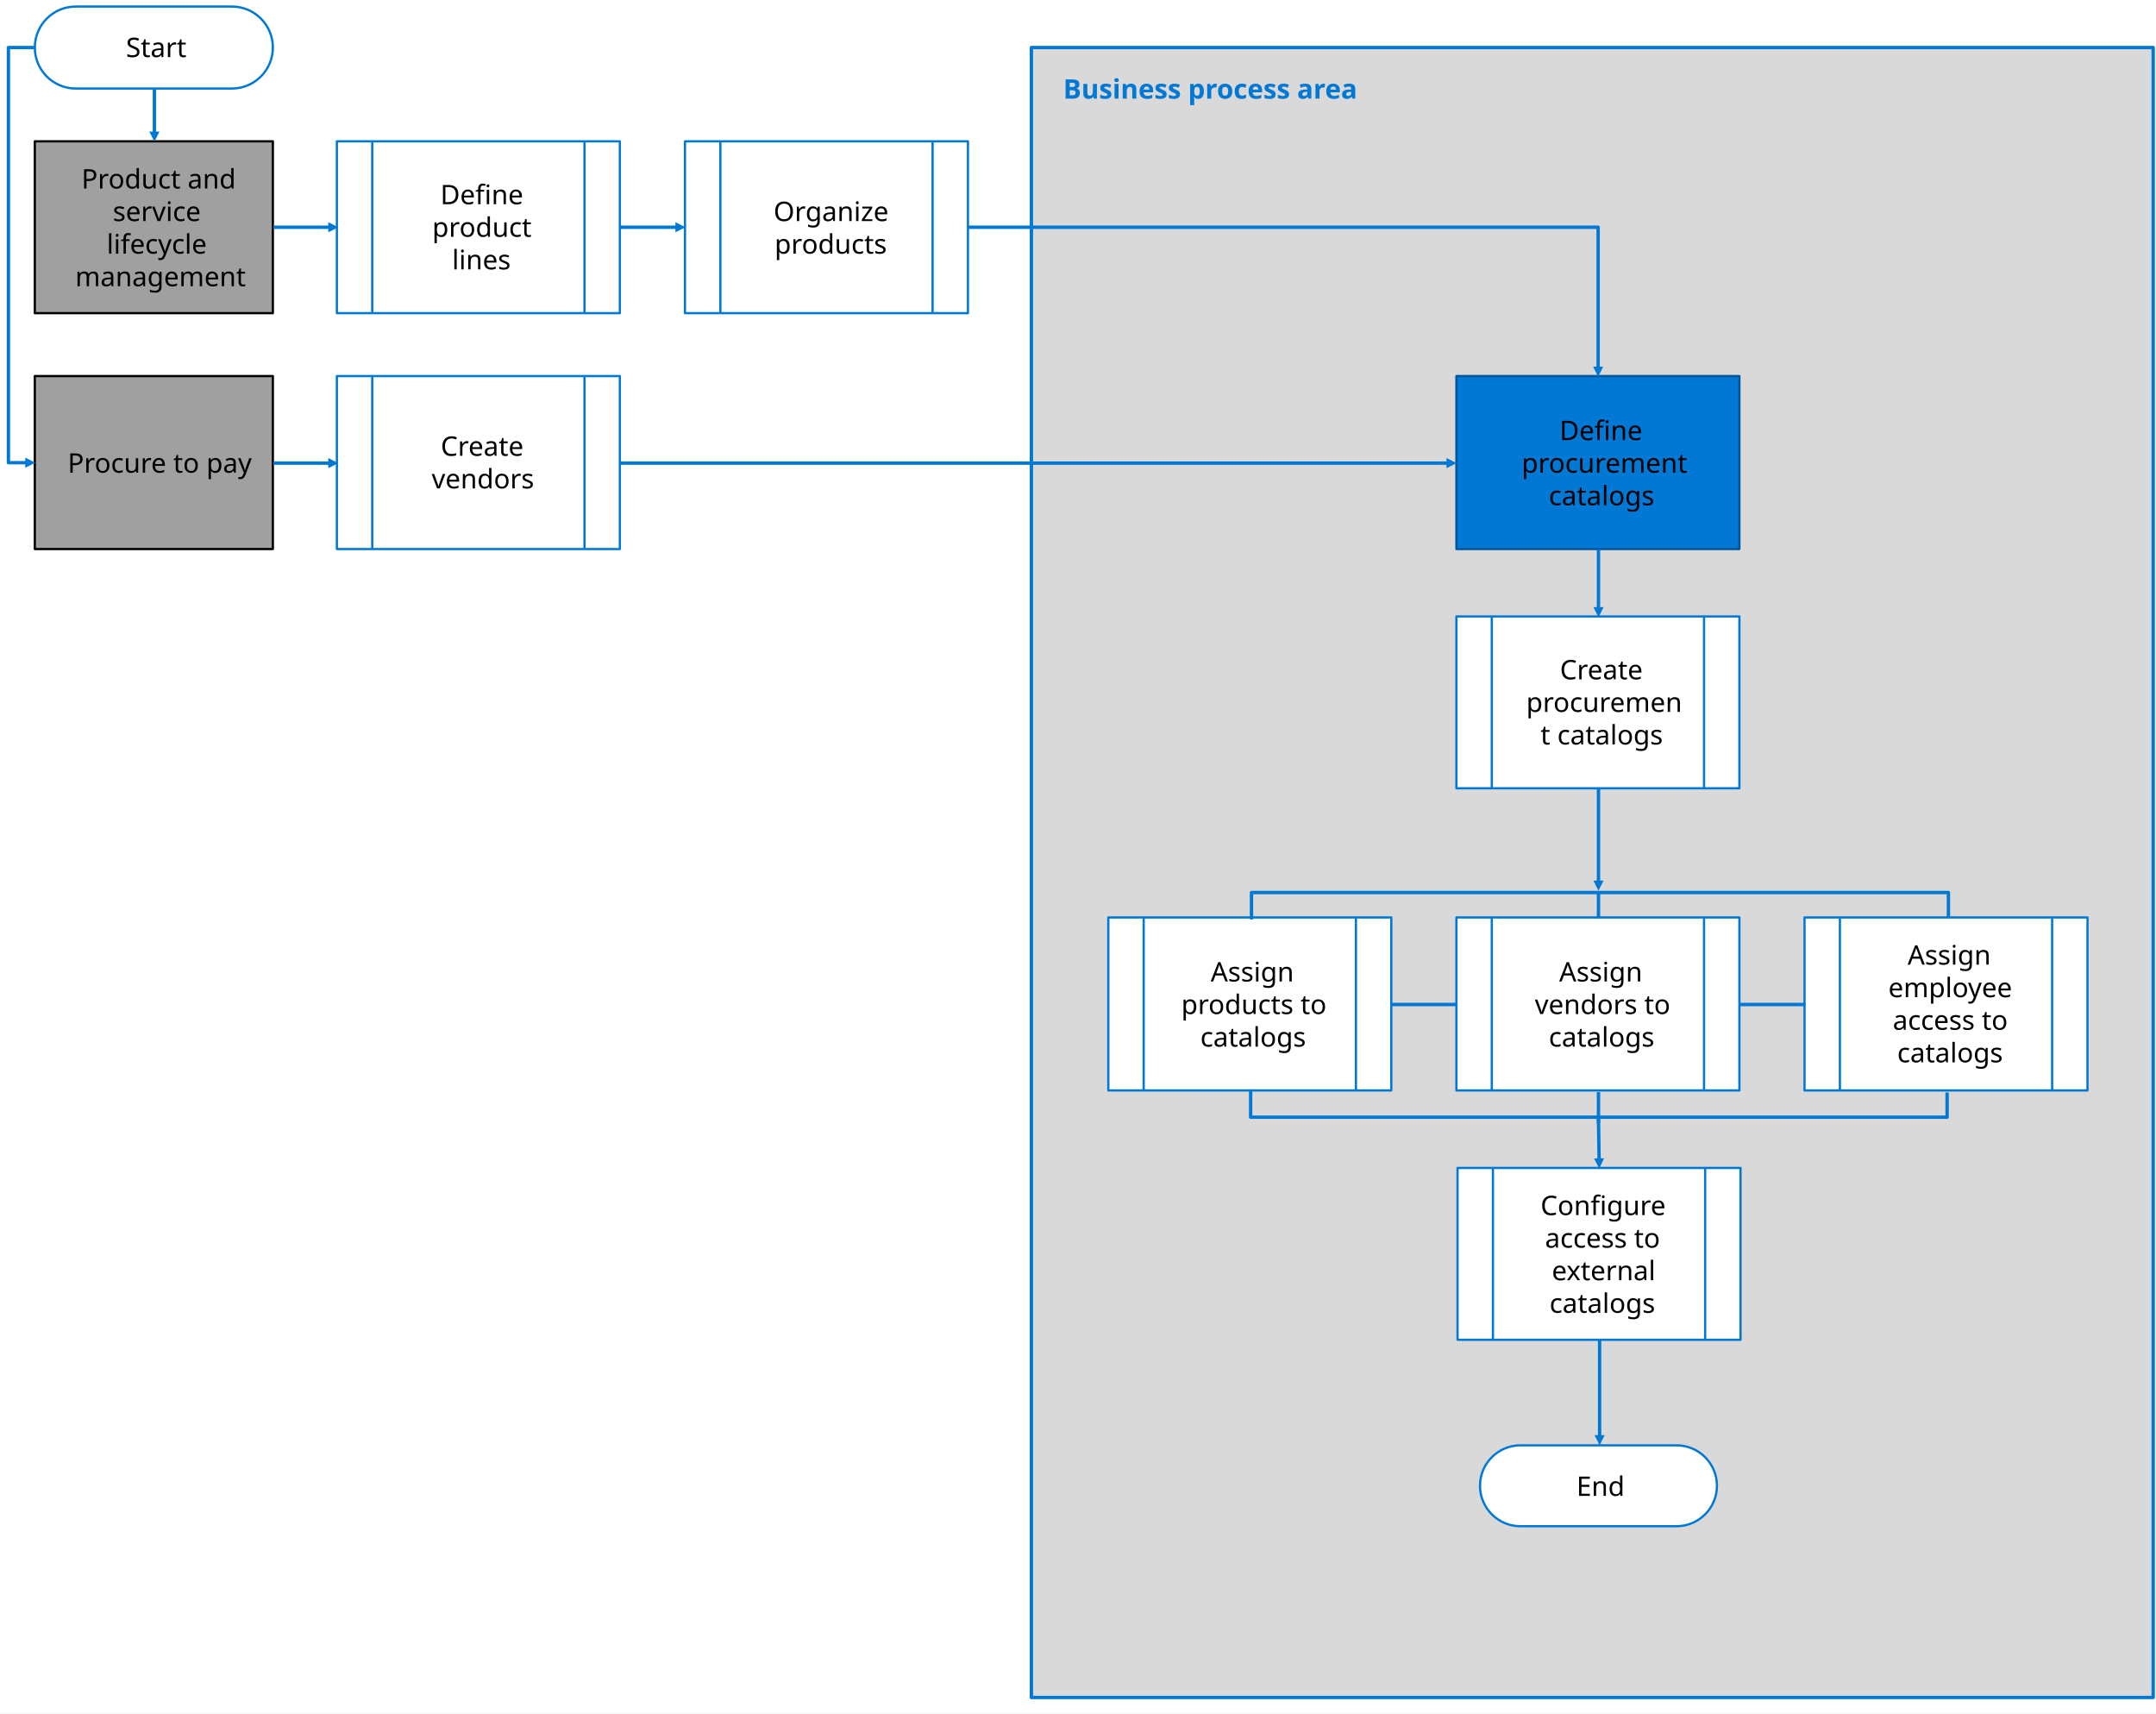
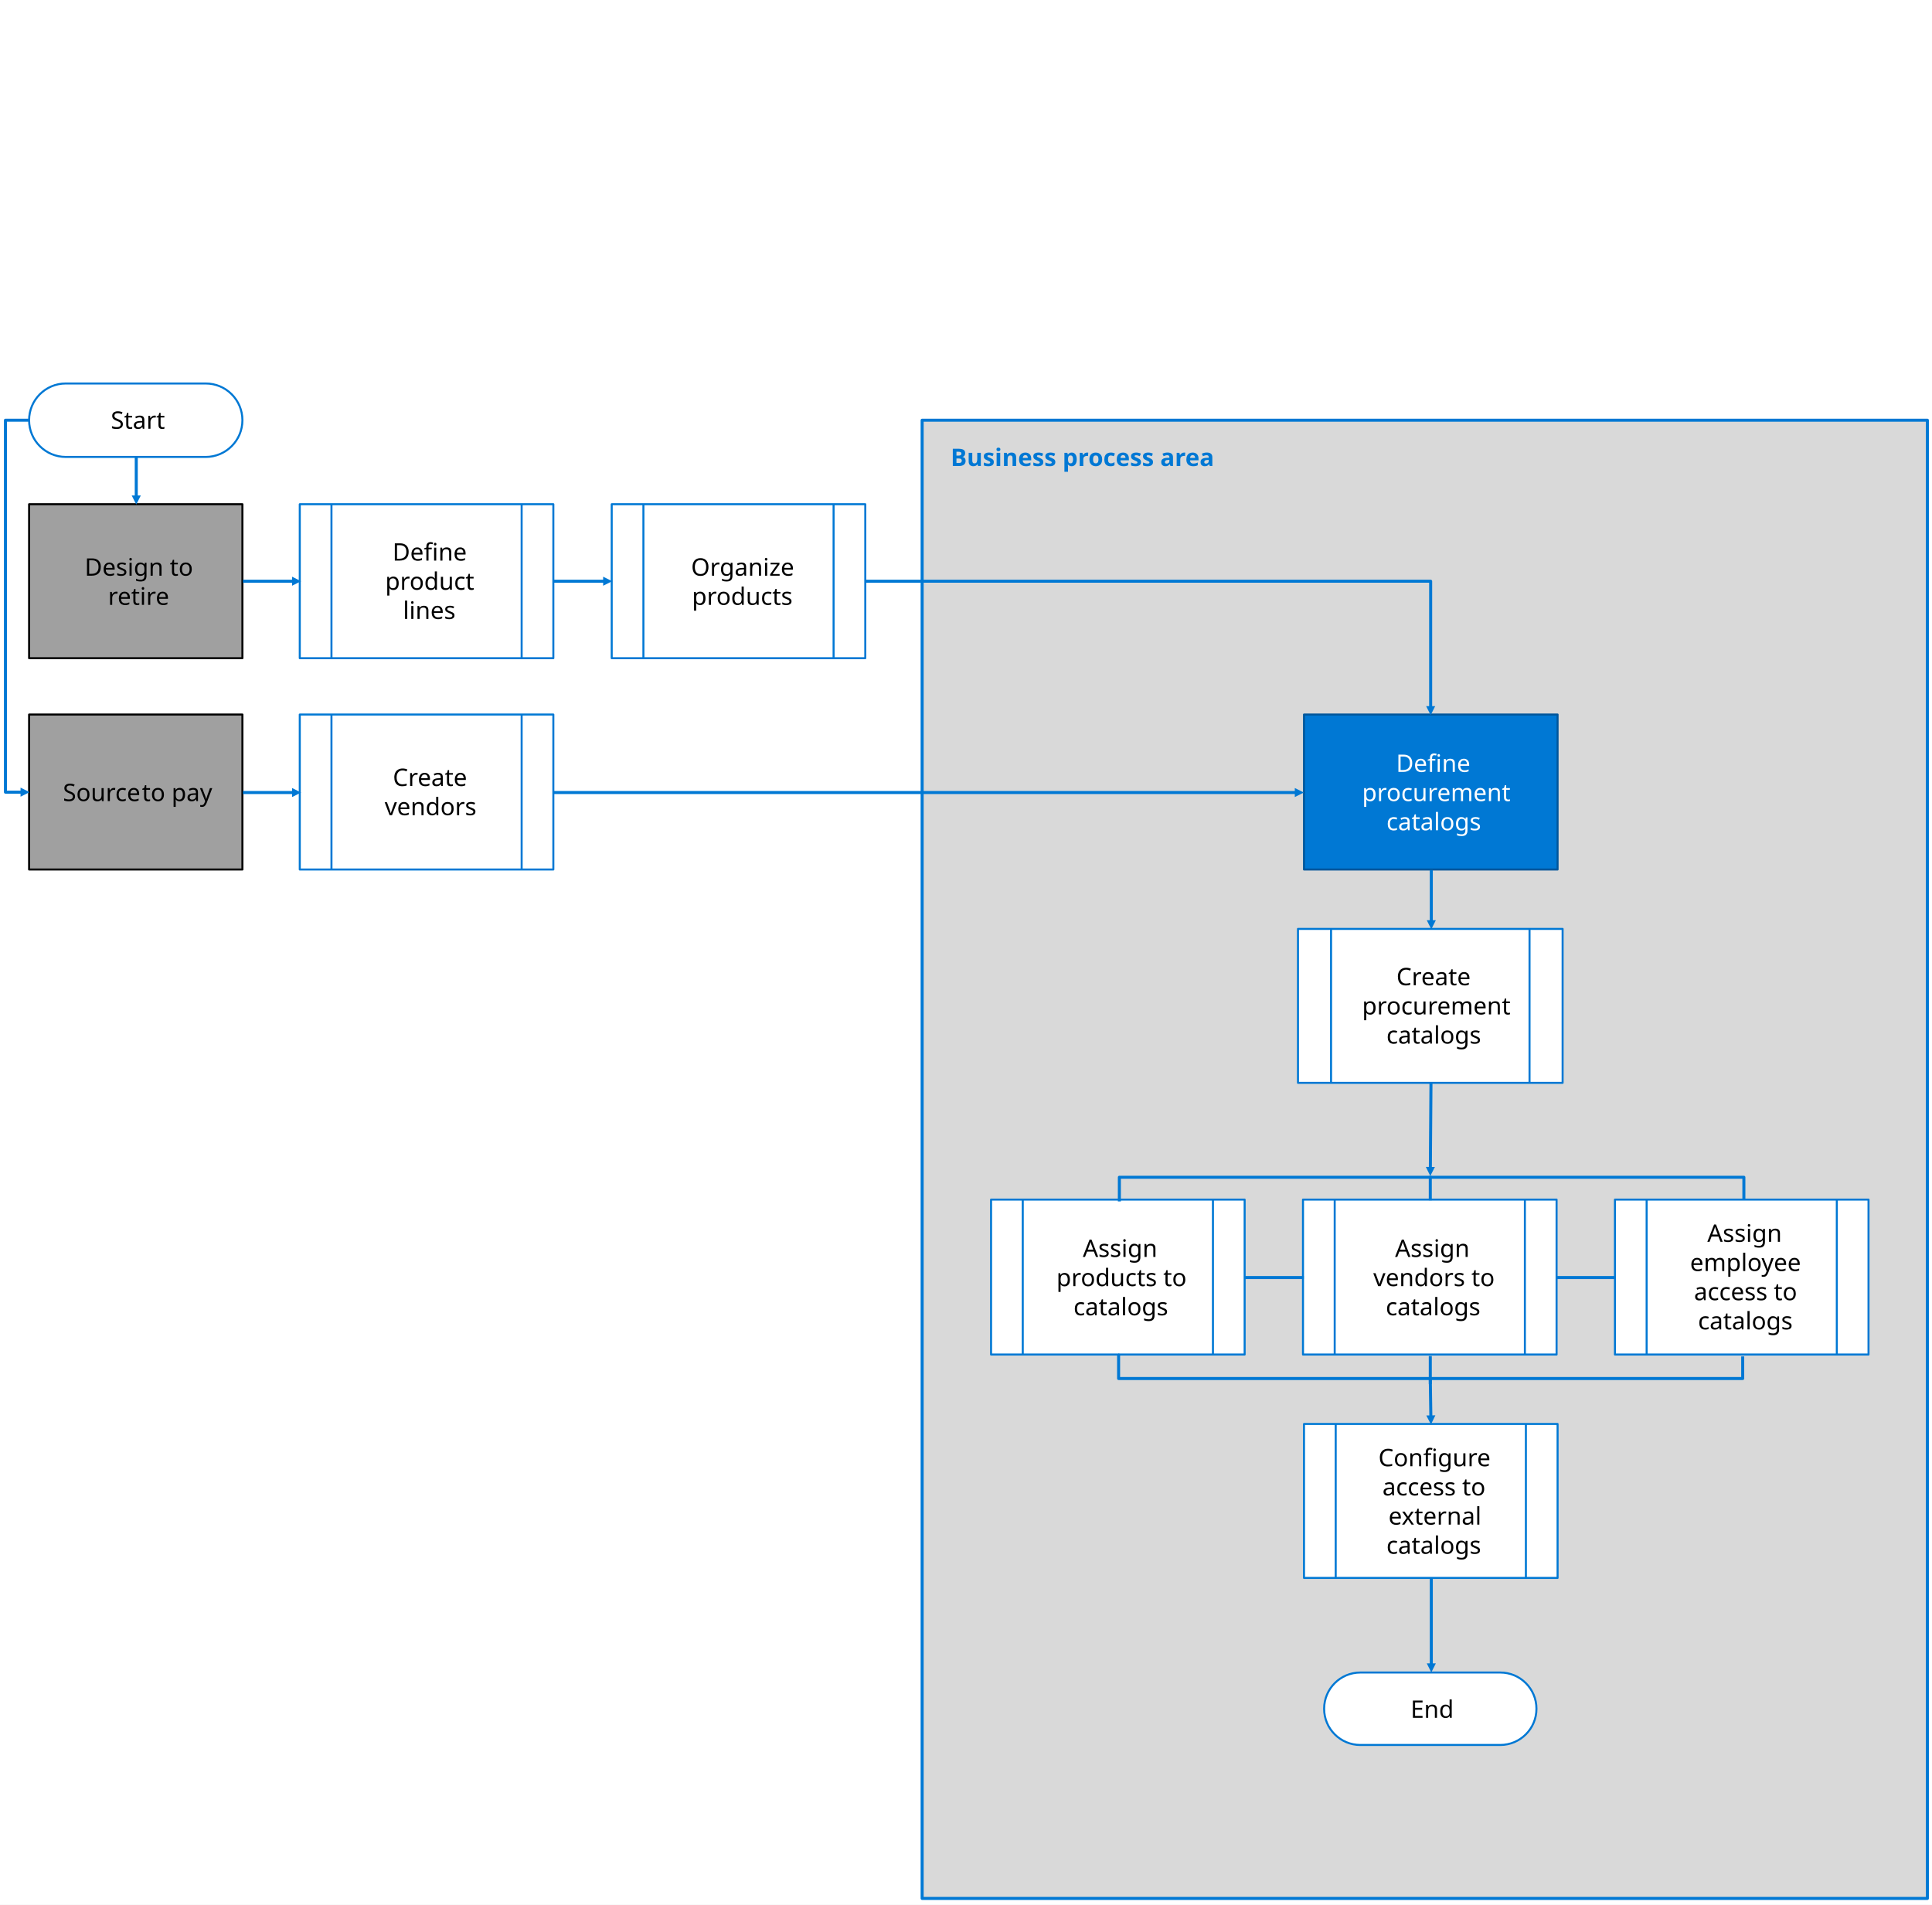
- <svg xmlns="http://www.w3.org/2000/svg" width="1920" height="1525.531" overflow="hidden" version="1.1" id="svg170">
-   <defs id="defs174" />
-   <g id="g168" transform="translate(0,-26.17332)">
-     <rect x="0" y="26.173" width="1920" height="1525.531" fill="#ffffff" id="rect2" style="stroke-width:0.891" />
-     <rect x="918.5" y="68.5" width="999" height="1469" stroke="#0078d4" stroke-width="3" stroke-linejoin="round" stroke-miterlimit="10" fill="#d9d9d9" id="rect4" />
-     <text fill="#0078d4" font-family="'Segoe UI', 'Segoe UI_MSFontService', sans-serif" font-weight="700" font-size="24px" transform="translate(946.824,114)" id="text6">Business process area</text>
-     <path d="M 31,68.5 C 31,48.342 47.342,32 67.5,32 h 139 c 20.158,0 36.5,16.342 36.5,36.5 v 0 C 243,88.658 226.658,105 206.5,105 H 67.5 C 47.342,105 31,88.658 31,68.5 Z" stroke="#0078d4" stroke-width="2" stroke-linejoin="round" stroke-miterlimit="10" fill="none" fill-rule="evenodd" id="path8" />
-     <text font-family="'Segoe UI', 'Segoe UI_MSFontService', sans-serif" font-weight="400" font-size="24px" transform="translate(112.164,77)" id="text10">Start</text>
-     <rect x="31" y="152" width="212" height="153" stroke="#000000" stroke-width="2" stroke-linejoin="round" stroke-miterlimit="10" fill="#a0a0a0" id="rect12" />
-     <text font-family="'Segoe UI', 'Segoe UI_MSFontService', sans-serif" font-weight="400" font-size="24px" transform="translate(72.5309,194)" id="text14">Product and</text>
-     <text font-family="'Segoe UI', 'Segoe UI_MSFontService', sans-serif" font-weight="400" font-size="24px" transform="translate(100.478,223)" id="text16">service</text>
-     <text font-family="'Segoe UI', 'Segoe UI_MSFontService', sans-serif" font-weight="400" font-size="24px" transform="translate(95.0175,252)" id="text18">lifecycle</text>
-     <text font-family="'Segoe UI', 'Segoe UI_MSFontService', sans-serif" font-weight="400" font-size="24px" transform="translate(66.9575,281)" id="text20">management</text>
-     <path d="M 1.5,-6.72652e-6 1.5,39.324 h -3 L -1.5,6.72652e-6 Z M 4.5,37.824 l -4.5,9 -4.5,-9 z" fill="#0078d4" transform="matrix(-1,0,0,1,137.5,105.5)" id="path22" />
-     <rect x="300" y="152" width="252" height="153" fill="#ffffff" id="rect24" />
-     <path d="m 331.5,152 v 153 m 189,-153 v 153" stroke="#0078d4" stroke-width="2" stroke-linejoin="round" stroke-miterlimit="10" fill="none" fill-rule="evenodd" id="path26" />
-     <rect x="300" y="152" width="252" height="153" stroke="#0078d4" stroke-width="2" stroke-linejoin="round" stroke-miterlimit="10" fill="none" id="rect28" />
-     <text font-family="'Segoe UI', 'Segoe UI_MSFontService', sans-serif" font-weight="400" font-size="24px" transform="translate(392.145,208)" id="text30">Define</text>
-     <text font-family="'Segoe UI', 'Segoe UI_MSFontService', sans-serif" font-weight="400" font-size="24px" transform="translate(384.885,237)" id="text32">product</text>
-     <text font-family="'Segoe UI', 'Segoe UI_MSFontService', sans-serif" font-weight="400" font-size="24px" transform="translate(402.558,266)" id="text34">lines</text>
-     <rect x="31" y="361" width="212" height="154" stroke="#000000" stroke-width="2" stroke-linejoin="round" stroke-miterlimit="10" fill="#a0a0a0" id="rect36" />
-     <text font-family="'Segoe UI', 'Segoe UI_MSFontService', sans-serif" font-weight="400" font-size="24px" transform="translate(60.2709,447)" id="text38">Procure to pay</text>
-     <rect x="610" y="152" width="252" height="153" fill="#ffffff" id="rect40" />
-     <path d="m 641.5,152 v 153 m 189,-153 v 153" stroke="#0078d4" stroke-width="2" stroke-linejoin="round" stroke-miterlimit="10" fill="none" fill-rule="evenodd" id="path42" />
-     <rect x="610" y="152" width="252" height="153" stroke="#0078d4" stroke-width="2" stroke-linejoin="round" stroke-miterlimit="10" fill="none" id="rect44" />
-     <text font-family="'Segoe UI', 'Segoe UI_MSFontService', sans-serif" font-weight="400" font-size="24px" transform="translate(688.867,223)" id="text46">Organize</text>
-     <text font-family="'Segoe UI', 'Segoe UI_MSFontService', sans-serif" font-weight="400" font-size="24px" transform="translate(689.78,252)" id="text48">products</text>
-     <rect x="1607" y="843" width="252" height="154" fill="#ffffff" id="rect50" />
-     <path d="m 1638.5,843 v 154 m 189,-154 v 154" stroke="#0078d4" stroke-width="2" stroke-linejoin="round" stroke-miterlimit="10" fill="none" fill-rule="evenodd" id="path52" />
-     <rect x="1607" y="843" width="252" height="154" stroke="#0078d4" stroke-width="2" stroke-linejoin="round" stroke-miterlimit="10" fill="none" id="rect54" />
-     <text font-family="'Segoe UI', 'Segoe UI_MSFontService', sans-serif" font-weight="400" font-size="24px" transform="translate(1698.81,885)" id="text56">Assign</text>
-     <text font-family="'Segoe UI', 'Segoe UI_MSFontService', sans-serif" font-weight="400" font-size="24px" transform="translate(1681.61,914)" id="text58">employee</text>
-     <text font-family="'Segoe UI', 'Segoe UI_MSFontService', sans-serif" font-weight="400" font-size="24px" transform="translate(1685.57,943)" id="text60">access to</text>
-     <text font-family="'Segoe UI', 'Segoe UI_MSFontService', sans-serif" font-weight="400" font-size="24px" transform="translate(1689.55,972)" id="text62">catalogs</text>
-     <rect x="1297" y="843" width="252" height="154" fill="#ffffff" id="rect64" />
-     <path d="m 1328.5,843 v 154 m 189,-154 v 154" stroke="#0078d4" stroke-width="2" stroke-linejoin="round" stroke-miterlimit="10" fill="none" fill-rule="evenodd" id="path66" />
-     <rect x="1297" y="843" width="252" height="154" stroke="#0078d4" stroke-width="2" stroke-linejoin="round" stroke-miterlimit="10" fill="none" id="rect68" />
-     <text font-family="'Segoe UI', 'Segoe UI_MSFontService', sans-serif" font-weight="400" font-size="24px" transform="translate(1388.49,900)" id="text70">Assign</text>
-     <text font-family="'Segoe UI', 'Segoe UI_MSFontService', sans-serif" font-weight="400" font-size="24px" transform="translate(1366.82,929)" id="text72">vendors to</text>
-     <text font-family="'Segoe UI', 'Segoe UI_MSFontService', sans-serif" font-weight="400" font-size="24px" transform="translate(1379.24,958)" id="text74">catalogs</text>
-     <rect x="1297" y="361" width="252" height="154" stroke="#00569b" stroke-width="2" stroke-linejoin="round" stroke-miterlimit="10" fill="#0078d4" id="rect76" />
-     <text font-family="'Segoe UI', 'Segoe UI_MSFontService', sans-serif" font-weight="400" font-size="24px" transform="translate(1388.82,418)" id="text78">Define</text>
-     <text font-family="'Segoe UI', 'Segoe UI_MSFontService', sans-serif" font-weight="400" font-size="24px" transform="translate(1355.05,447)" id="text80">procurement</text>
-     <text font-family="'Segoe UI', 'Segoe UI_MSFontService', sans-serif" font-weight="400" font-size="24px" transform="translate(1379.24,476)" id="text82">catalogs</text>
-     <rect x="1298" y="1066" width="252" height="153" fill="#ffffff" id="rect84" />
-     <path d="m 1329.5,1066 v 153 m 189,-153 v 153" stroke="#0078d4" stroke-width="2" stroke-linejoin="round" stroke-miterlimit="10" fill="none" fill-rule="evenodd" id="path86" />
-     <rect x="1298" y="1066" width="252" height="153" stroke="#0078d4" stroke-width="2" stroke-linejoin="round" stroke-miterlimit="10" fill="none" id="rect88" />
-     <text font-family="'Segoe UI', 'Segoe UI_MSFontService', sans-serif" font-weight="400" font-size="24px" transform="translate(1371.89,1108)" id="text90">Configure</text>
-     <text font-family="'Segoe UI', 'Segoe UI_MSFontService', sans-serif" font-weight="400" font-size="24px" transform="translate(1375.91,1137)" id="text92">access to</text>
-     <text font-family="'Segoe UI', 'Segoe UI_MSFontService', sans-serif" font-weight="400" font-size="24px" transform="translate(1381.93,1166)" id="text94">external</text>
-     <text font-family="'Segoe UI', 'Segoe UI_MSFontService', sans-serif" font-weight="400" font-size="24px" transform="translate(1379.9,1195)" id="text96">catalogs</text>
-     <path d="m 1318,1349 c 0,-19.88 16.12,-36 36,-36 h 139 c 19.88,0 36,16.12 36,36 v 0 c 0,19.88 -16.12,36 -36,36 h -139 c -19.88,0 -36,-16.12 -36,-36 z" stroke="#0078d4" stroke-width="2" stroke-linejoin="round" stroke-miterlimit="10" fill="#ffffff" fill-rule="evenodd" id="path98" />
-     <text font-family="'Segoe UI', 'Segoe UI_MSFontService', sans-serif" font-weight="400" font-size="24px" transform="translate(1403.9,1358)" id="text100">End</text>
-     <path d="m 552.5,227 h 50.482 v 3 H 552.5 Z m 48.982,-3 9,4.5 -9,4.5 z" fill="#0078d4" id="path102" />
-     <path d="M 5.44507e-6,-1.5 50.343,-1.5 l -10e-5,3 L -5.44507e-6,1.5 Z M 48.843,-4.5 l 9,4.5 L 48.843,4.5 Z" fill="#0078d4" transform="matrix(1,0,0,-1,243.5,228.5)" id="path104" />
-     <path d="m 862.5,227 h 560.69 c 0.83,0 1.5,0.672 1.5,1.5 v 125.633 h -3 V 228.5 l 1.5,1.5 H 862.5 Z m 565.19,125.633 -4.5,9 -4.5,-9 z" fill="#0078d4" id="path106" />
-     <path d="m 0,-1.5 h 24 c 0.828,0 1.5,0.672 1.5,1.5 v 369.634 c 0,0.829 -0.672,1.5 -1.5,1.5 H 7.5 v -3 H 24 l -1.5,1.5 V 0 l 1.5,1.5 H 0 Z m 9,375.634 -9,-4.5 9,-4.5 z" fill="#0078d4" transform="matrix(-1,0,0,1,31.5003,68.5001)" id="path108" />
-     <rect x="300" y="361" width="252" height="154" fill="#ffffff" id="rect110" />
-     <path d="m 331.5,361 v 154 m 189,-154 v 154" stroke="#0078d4" stroke-width="2" stroke-linejoin="round" stroke-miterlimit="10" fill="none" fill-rule="evenodd" id="path112" />
-     <rect x="300" y="361" width="252" height="154" stroke="#0078d4" stroke-width="2" stroke-linejoin="round" stroke-miterlimit="10" fill="none" id="rect114" />
-     <text font-family="'Segoe UI', 'Segoe UI_MSFontService', sans-serif" font-weight="400" font-size="24px" transform="translate(392.482,432)" id="text116">Create</text>
-     <text font-family="'Segoe UI', 'Segoe UI_MSFontService', sans-serif" font-weight="400" font-size="24px" transform="translate(384.382,461)" id="text118">vendors</text>
-     <path d="M 5.44507e-6,-1.5 50.343,-1.5 l -10e-5,3 L -5.44507e-6,1.5 Z M 48.843,-4.5 l 9,4.5 L 48.843,4.5 Z" fill="#0078d4" transform="matrix(1,0,0,-1,243.5,438.5)" id="path120" />
-     <path d="m 552.5,437 h 737.18 v 3 H 552.5 Z m 735.68,-3 9,4.5 -9,4.5 z" fill="#0078d4" id="path122" />
-     <rect x="1297" y="575" width="252" height="153" fill="#ffffff" id="rect124" />
-     <path d="m 1328.5,575 v 153 m 189,-153 v 153" stroke="#0078d4" stroke-width="2" stroke-linejoin="round" stroke-miterlimit="10" fill="none" fill-rule="evenodd" id="path126" />
-     <rect x="1297" y="575" width="252" height="153" stroke="#0078d4" stroke-width="2" stroke-linejoin="round" stroke-miterlimit="10" fill="none" id="rect128" />
-     <text font-family="'Segoe UI', 'Segoe UI_MSFontService', sans-serif" font-weight="400" font-size="24px" transform="translate(1389.15,631)" id="text130">Create</text>
-     <text font-family="'Segoe UI', 'Segoe UI_MSFontService', sans-serif" font-weight="400" font-size="24px" transform="translate(1359.13,660)" id="text132">procuremen</text>
-     <text font-family="'Segoe UI', 'Segoe UI_MSFontService', sans-serif" font-weight="400" font-size="24px" transform="translate(1371.9,689)" id="text134">t catalogs</text>
-     <rect x="987" y="843" width="252" height="154" fill="#ffffff" id="rect136" />
-     <path d="m 1018.5,843 v 154 m 189,-154 v 154" stroke="#0078d4" stroke-width="2" stroke-linejoin="round" stroke-miterlimit="10" fill="none" fill-rule="evenodd" id="path138" />
-     <rect x="987" y="843" width="252" height="154" stroke="#0078d4" stroke-width="2" stroke-linejoin="round" stroke-miterlimit="10" fill="none" id="rect140" />
-     <text font-family="'Segoe UI', 'Segoe UI_MSFontService', sans-serif" font-weight="400" font-size="24px" transform="translate(1078.17,900)" id="text142">Assign</text>
-     <text font-family="'Segoe UI', 'Segoe UI_MSFontService', sans-serif" font-weight="400" font-size="24px" transform="translate(1051.92,929)" id="text144">products to</text>
-     <text font-family="'Segoe UI', 'Segoe UI_MSFontService', sans-serif" font-weight="400" font-size="24px" transform="translate(1068.92,958)" id="text146">catalogs</text>
-     <path d="m 1114.5,844.833 v -24 h 620.63 V 843.5" stroke="#0078d4" stroke-width="3" stroke-linejoin="round" stroke-miterlimit="10" fill="none" fill-rule="evenodd" id="path148" />
-     <path d="m 1113.5,997.5 h 0.24 v 23.33 h 620.23 v -21.997" stroke="#0078d4" stroke-width="3" stroke-linejoin="round" stroke-miterlimit="10" fill="none" fill-rule="evenodd" id="path150" />
-     <path d="m 1425,728.5 v 83.22 h -3 V 728.5 Z m 3,81.72 -4.5,9 -4.5,-9 z" fill="#0078d4" id="path152" />
-     <path d="M 1.5,-1.04549e-5 1.5,52.752 l -3,1e-4 L -1.5,1.04549e-5 Z M 4.5,51.252 4.19947e-4,60.252 -4.5,51.252 Z" fill="#0078d4" transform="matrix(-1,0,0,1,1423.5,515.5)" id="path154" />
-     <path d="m 1425,1021.48 0.56,37.49 -3,0.04 -0.56,-37.49 z m 3.53,35.94 -4.36,9.07 -4.64,-8.93 z" fill="#0078d4" id="path156" />
-     <path d="m 1239.5,920.5 h 58.32" stroke="#0078d4" stroke-width="3" stroke-linejoin="round" stroke-miterlimit="10" fill="none" fill-rule="evenodd" id="path158" />
-     <path d="m 1549.5,920.5 h 58.32" stroke="#0078d4" stroke-width="3" stroke-linejoin="round" stroke-miterlimit="10" fill="none" fill-rule="evenodd" id="path160" />
-     <path d="m 1423.5,998.5 v 27.91" stroke="#0078d4" stroke-width="3" stroke-linejoin="round" stroke-miterlimit="10" fill="none" fill-rule="evenodd" id="path162" />
-     <path d="m 1423.5,819.5 v 24.248" stroke="#0078d4" stroke-width="3" stroke-linejoin="round" stroke-miterlimit="10" fill="none" fill-rule="evenodd" id="path164" />
-     <path d="m 1426,1219.5 v 85.92 h -3 v -85.92 z m 3,84.42 -4.5,9 -4.5,-9 z" fill="#0078d4" id="path166" />
+ <svg xmlns="http://www.w3.org/2000/svg" width="1920" height="1892.825" overflow="hidden" version="1.1" id="svg48">
+   <defs id="defs48" />
+   <g id="g48" transform="translate(-2.090365,349.0909)">
+     <rect x="2.09" y="-349.091" width="1920" height="1892.825" fill="#ffffff" id="rect1" style="stroke-width:0.993" />
+     <rect x="918.5" y="68.5" width="999" height="1469" stroke="#0078d4" stroke-width="3" stroke-linejoin="round" stroke-miterlimit="10" fill="#d9d9d9" id="rect2" />
+     <text fill="#0078d4" font-family="'Segoe UI', 'Segoe UI_MSFontService', sans-serif" font-weight="700" font-size="24px" transform="translate(946.824,114)" id="text2">Business process area</text>
+     <path d="M 31,68.5 C 31,48.342 47.342,32 67.5,32 h 139 c 20.158,0 36.5,16.342 36.5,36.5 v 0 C 243,88.658 226.658,105 206.5,105 H 67.5 C 47.342,105 31,88.658 31,68.5 Z" stroke="#0078d4" stroke-width="2" stroke-linejoin="round" stroke-miterlimit="10" fill="none" fill-rule="evenodd" id="path2" />
+     <text font-family="'Segoe UI', 'Segoe UI_MSFontService', sans-serif" font-weight="400" font-size="24px" transform="translate(112.164,77)" id="text3">Start</text>
+     <rect x="31" y="152" width="212" height="153" stroke="#000000" stroke-width="2" stroke-linejoin="round" stroke-miterlimit="10" fill="#a0a0a0" id="rect3" />
+     <text font-family="'Segoe UI', 'Segoe UI_MSFontService', sans-serif" font-weight="400" font-size="24px" transform="translate(86.2176,223)" id="text4">Design to</text>
+     <text font-family="'Segoe UI', 'Segoe UI_MSFontService', sans-serif" font-weight="400" font-size="24px" transform="translate(109.438,252)" id="text5">retire</text>
+     <path d="M 1.5,-6.72652e-6 1.5,39.324 h -3 L -1.5,6.72652e-6 Z M 4.5,37.824 l -4.5,9 -4.5,-9 z" fill="#0078d4" transform="matrix(-1,0,0,1,137.5,105.5)" id="path5" />
+     <rect x="300" y="152" width="252" height="153" fill="#ffffff" id="rect5" />
+     <path d="m 331.5,152 v 153 m 189,-153 v 153" stroke="#0078d4" stroke-width="2" stroke-linejoin="round" stroke-miterlimit="10" fill="none" fill-rule="evenodd" id="path6" />
+     <rect x="300" y="152" width="252" height="153" stroke="#0078d4" stroke-width="2" stroke-linejoin="round" stroke-miterlimit="10" fill="none" id="rect6" />
+     <text font-family="'Segoe UI', 'Segoe UI_MSFontService', sans-serif" font-weight="400" font-size="24px" transform="translate(392.145,208)" id="text6">Define</text>
+     <text font-family="'Segoe UI', 'Segoe UI_MSFontService', sans-serif" font-weight="400" font-size="24px" transform="translate(384.885,237)" id="text7">product</text>
+     <text font-family="'Segoe UI', 'Segoe UI_MSFontService', sans-serif" font-weight="400" font-size="24px" transform="translate(402.558,266)" id="text8">lines</text>
+     <rect x="31" y="361" width="212" height="154" stroke="#000000" stroke-width="2" stroke-linejoin="round" stroke-miterlimit="10" fill="#a0a0a0" id="rect8" />
+     <text font-family="'Segoe UI', 'Segoe UI_MSFontService', sans-serif" font-weight="400" font-size="24px" transform="translate(64.6142,447)" id="text9">Source</text>
+     <text font-family="'Segoe UI', 'Segoe UI_MSFontService', sans-serif" font-weight="400" font-size="24px" transform="translate(143.134,447)" id="text10">to pay</text>
+     <rect x="610" y="152" width="252" height="153" fill="#ffffff" id="rect10" />
+     <path d="m 641.5,152 v 153 m 189,-153 v 153" stroke="#0078d4" stroke-width="2" stroke-linejoin="round" stroke-miterlimit="10" fill="none" fill-rule="evenodd" id="path10" />
+     <rect x="610" y="152" width="252" height="153" stroke="#0078d4" stroke-width="2" stroke-linejoin="round" stroke-miterlimit="10" fill="none" id="rect11" />
+     <text font-family="'Segoe UI', 'Segoe UI_MSFontService', sans-serif" font-weight="400" font-size="24px" transform="translate(688.867,223)" id="text11">Organize</text>
+     <text font-family="'Segoe UI', 'Segoe UI_MSFontService', sans-serif" font-weight="400" font-size="24px" transform="translate(689.78,252)" id="text12">products</text>
+     <rect x="1607" y="843" width="252" height="154" fill="#ffffff" id="rect12" />
+     <path d="m 1638.5,843 v 154 m 189,-154 v 154" stroke="#0078d4" stroke-width="2" stroke-linejoin="round" stroke-miterlimit="10" fill="none" fill-rule="evenodd" id="path12" />
+     <rect x="1607" y="843" width="252" height="154" stroke="#0078d4" stroke-width="2" stroke-linejoin="round" stroke-miterlimit="10" fill="none" id="rect13" />
+     <text font-family="'Segoe UI', 'Segoe UI_MSFontService', sans-serif" font-weight="400" font-size="24px" transform="translate(1698.81,885)" id="text13">Assign</text>
+     <text font-family="'Segoe UI', 'Segoe UI_MSFontService', sans-serif" font-weight="400" font-size="24px" transform="translate(1681.61,914)" id="text14">employee</text>
+     <text font-family="'Segoe UI', 'Segoe UI_MSFontService', sans-serif" font-weight="400" font-size="24px" transform="translate(1685.57,943)" id="text15">access to</text>
+     <text font-family="'Segoe UI', 'Segoe UI_MSFontService', sans-serif" font-weight="400" font-size="24px" transform="translate(1689.55,972)" id="text16">catalogs</text>
+     <rect x="1297" y="843" width="252" height="154" fill="#ffffff" id="rect16" />
+     <path d="m 1328.5,843 v 154 m 189,-154 v 154" stroke="#0078d4" stroke-width="2" stroke-linejoin="round" stroke-miterlimit="10" fill="none" fill-rule="evenodd" id="path16" />
+     <rect x="1297" y="843" width="252" height="154" stroke="#0078d4" stroke-width="2" stroke-linejoin="round" stroke-miterlimit="10" fill="none" id="rect17" />
+     <text font-family="'Segoe UI', 'Segoe UI_MSFontService', sans-serif" font-weight="400" font-size="24px" transform="translate(1388.49,900)" id="text17">Assign</text>
+     <text font-family="'Segoe UI', 'Segoe UI_MSFontService', sans-serif" font-weight="400" font-size="24px" transform="translate(1366.82,929)" id="text18">vendors to</text>
+     <text font-family="'Segoe UI', 'Segoe UI_MSFontService', sans-serif" font-weight="400" font-size="24px" transform="translate(1379.24,958)" id="text19">catalogs</text>
+     <rect x="1298" y="361" width="252" height="154" stroke="#00569b" stroke-width="2" stroke-linejoin="round" stroke-miterlimit="10" fill="#0078d4" id="rect19" />
+     <text fill="#ffffff" font-family="'Segoe UI', 'Segoe UI_MSFontService', sans-serif" font-weight="400" font-size="24px" transform="translate(1389.49,418)" id="text20">Define</text>
+     <text fill="#ffffff" font-family="'Segoe UI', 'Segoe UI_MSFontService', sans-serif" font-weight="400" font-size="24px" transform="translate(1355.72,447)" id="text21">procurement</text>
+     <text fill="#ffffff" font-family="'Segoe UI', 'Segoe UI_MSFontService', sans-serif" font-weight="400" font-size="24px" transform="translate(1379.9,476)" id="text22">catalogs</text>
+     <rect x="1298" y="1066" width="252" height="153" fill="#ffffff" id="rect22" />
+     <path d="m 1329.5,1066 v 153 m 189,-153 v 153" stroke="#0078d4" stroke-width="2" stroke-linejoin="round" stroke-miterlimit="10" fill="none" fill-rule="evenodd" id="path22" />
+     <rect x="1298" y="1066" width="252" height="153" stroke="#0078d4" stroke-width="2" stroke-linejoin="round" stroke-miterlimit="10" fill="none" id="rect23" />
+     <text font-family="'Segoe UI', 'Segoe UI_MSFontService', sans-serif" font-weight="400" font-size="24px" transform="translate(1371.89,1108)" id="text23">Configure</text>
+     <text font-family="'Segoe UI', 'Segoe UI_MSFontService', sans-serif" font-weight="400" font-size="24px" transform="translate(1375.91,1137)" id="text24">access to</text>
+     <text font-family="'Segoe UI', 'Segoe UI_MSFontService', sans-serif" font-weight="400" font-size="24px" transform="translate(1381.93,1166)" id="text25">external</text>
+     <text font-family="'Segoe UI', 'Segoe UI_MSFontService', sans-serif" font-weight="400" font-size="24px" transform="translate(1379.9,1195)" id="text26">catalogs</text>
+     <path d="m 1318,1349 c 0,-19.88 16.12,-36 36,-36 h 139 c 19.88,0 36,16.12 36,36 v 0 c 0,19.88 -16.12,36 -36,36 h -139 c -19.88,0 -36,-16.12 -36,-36 z" stroke="#0078d4" stroke-width="2" stroke-linejoin="round" stroke-miterlimit="10" fill="#ffffff" fill-rule="evenodd" id="path26" />
+     <text font-family="'Segoe UI', 'Segoe UI_MSFontService', sans-serif" font-weight="400" font-size="24px" transform="translate(1403.9,1358)" id="text27">End</text>
+     <path d="m 552.5,227 h 50.482 v 3 H 552.5 Z m 48.982,-3 9,4.5 -9,4.5 z" fill="#0078d4" id="path27" />
+     <path d="M 5.44507e-6,-1.5 50.343,-1.5 l -10e-5,3 L -5.44507e-6,1.5 Z M 48.843,-4.5 l 9,4.5 L 48.843,4.5 Z" fill="#0078d4" transform="matrix(1,0,0,-1,243.5,228.5)" id="path28" />
+     <path d="m 862.5,227 h 561.36 c 0.83,0 1.5,0.672 1.5,1.5 v 125.633 h -3 V 228.5 l 1.5,1.5 H 862.5 Z m 565.86,125.633 -4.5,9 -4.5,-9 z" fill="#0078d4" id="path29" />
+     <path d="m 0,-1.5 h 24 c 0.828,0 1.5,0.672 1.5,1.5 v 369.634 c 0,0.829 -0.672,1.5 -1.5,1.5 H 7.5 v -3 H 24 l -1.5,1.5 V 0 l 1.5,1.5 H 0 Z m 9,375.634 -9,-4.5 9,-4.5 z" fill="#0078d4" transform="matrix(-1,0,0,1,31.5003,68.5001)" id="path30" />
+     <rect x="300" y="361" width="252" height="154" fill="#ffffff" id="rect30" />
+     <path d="m 331.5,361 v 154 m 189,-154 v 154" stroke="#0078d4" stroke-width="2" stroke-linejoin="round" stroke-miterlimit="10" fill="none" fill-rule="evenodd" id="path31" />
+     <rect x="300" y="361" width="252" height="154" stroke="#0078d4" stroke-width="2" stroke-linejoin="round" stroke-miterlimit="10" fill="none" id="rect31" />
+     <text font-family="'Segoe UI', 'Segoe UI_MSFontService', sans-serif" font-weight="400" font-size="24px" transform="translate(392.482,432)" id="text31">Create</text>
+     <text font-family="'Segoe UI', 'Segoe UI_MSFontService', sans-serif" font-weight="400" font-size="24px" transform="translate(384.382,461)" id="text32">vendors</text>
+     <path d="M 5.44507e-6,-1.5 50.343,-1.5 l -10e-5,3 L -5.44507e-6,1.5 Z M 48.843,-4.5 l 9,4.5 L 48.843,4.5 Z" fill="#0078d4" transform="matrix(1,0,0,-1,243.5,438.5)" id="path32" />
+     <path d="m 552.5,437 h 737.85 v 3 H 552.5 Z m 736.34,-3 9,4.5 -9,4.5 z" fill="#0078d4" id="path33" />
+     <rect x="1292" y="574" width="263" height="153" fill="#ffffff" id="rect33" />
+     <path d="M 1324.88,574 V 727 M 1522.12,574 V 727" stroke="#0078d4" stroke-width="2" stroke-linejoin="round" stroke-miterlimit="10" fill="none" fill-rule="evenodd" id="path34" />
+     <rect x="1292" y="574" width="263" height="153" stroke="#0078d4" stroke-width="2" stroke-linejoin="round" stroke-miterlimit="10" fill="none" id="rect34" />
+     <text font-family="'Segoe UI', 'Segoe UI_MSFontService', sans-serif" font-weight="400" font-size="24px" transform="translate(1389.82,630)" id="text34">Create</text>
+     <text font-family="'Segoe UI', 'Segoe UI_MSFontService', sans-serif" font-weight="400" font-size="24px" transform="translate(1355.72,659)" id="text35">procurement</text>
+     <text font-family="'Segoe UI', 'Segoe UI_MSFontService', sans-serif" font-weight="400" font-size="24px" transform="translate(1379.9,688)" id="text36">catalogs</text>
+     <rect x="987" y="843" width="252" height="154" fill="#ffffff" id="rect36" />
+     <path d="m 1018.5,843 v 154 m 189,-154 v 154" stroke="#0078d4" stroke-width="2" stroke-linejoin="round" stroke-miterlimit="10" fill="none" fill-rule="evenodd" id="path36" />
+     <rect x="987" y="843" width="252" height="154" stroke="#0078d4" stroke-width="2" stroke-linejoin="round" stroke-miterlimit="10" fill="none" id="rect37" />
+     <text font-family="'Segoe UI', 'Segoe UI_MSFontService', sans-serif" font-weight="400" font-size="24px" transform="translate(1078.17,900)" id="text37">Assign</text>
+     <text font-family="'Segoe UI', 'Segoe UI_MSFontService', sans-serif" font-weight="400" font-size="24px" transform="translate(1051.92,929)" id="text38">products to</text>
+     <text font-family="'Segoe UI', 'Segoe UI_MSFontService', sans-serif" font-weight="400" font-size="24px" transform="translate(1068.92,958)" id="text39">catalogs</text>
+     <path d="m 1114.5,844.833 v -24 h 620.63 V 843.5" stroke="#0078d4" stroke-width="3" stroke-linejoin="round" stroke-miterlimit="10" fill="none" fill-rule="evenodd" id="path39" />
+     <path d="m 1113.5,997.5 h 0.24 v 23.33 h 620.23 v -21.997" stroke="#0078d4" stroke-width="3" stroke-linejoin="round" stroke-miterlimit="10" fill="none" fill-rule="evenodd" id="path40" />
+     <path d="M 1.5,-0.011 2.112,84.558 -0.888,84.579 -1.5,0.011 Z M 5.101,83.036 0.667,92.068 -3.898,83.101 Z" fill="#0078d4" transform="matrix(-1,0,0,1,1424.17,727.5)" id="path41" />
+     <path d="M 1.5,-1.06941e-5 1.5,51.404 h -3 L -1.5,1.06941e-5 Z M 4.5,49.904 l -4.5,9 -4.5,-9 z" fill="#0078d4" transform="matrix(-1,0,0,1,1424.5,515.5)" id="path42" />
+     <path d="m 1425,1021.48 0.56,37.49 -3,0.04 -0.56,-37.49 z m 3.53,35.94 -4.36,9.07 -4.64,-8.93 z" fill="#0078d4" id="path43" />
+     <path d="m 1239.5,920.5 h 58.32" stroke="#0078d4" stroke-width="3" stroke-linejoin="round" stroke-miterlimit="10" fill="none" fill-rule="evenodd" id="path44" />
+     <path d="m 1549.5,920.5 h 58.32" stroke="#0078d4" stroke-width="3" stroke-linejoin="round" stroke-miterlimit="10" fill="none" fill-rule="evenodd" id="path45" />
+     <path d="m 1423.5,998.5 v 27.91" stroke="#0078d4" stroke-width="3" stroke-linejoin="round" stroke-miterlimit="10" fill="none" fill-rule="evenodd" id="path46" />
+     <path d="m 1423.5,819.5 v 24.248" stroke="#0078d4" stroke-width="3" stroke-linejoin="round" stroke-miterlimit="10" fill="none" fill-rule="evenodd" id="path47" />
+     <path d="m 1426,1219.5 v 85.92 h -3 v -85.92 z m 3,84.42 -4.5,9 -4.5,-9 z" fill="#0078d4" id="path48" />
  </g>
</svg>
